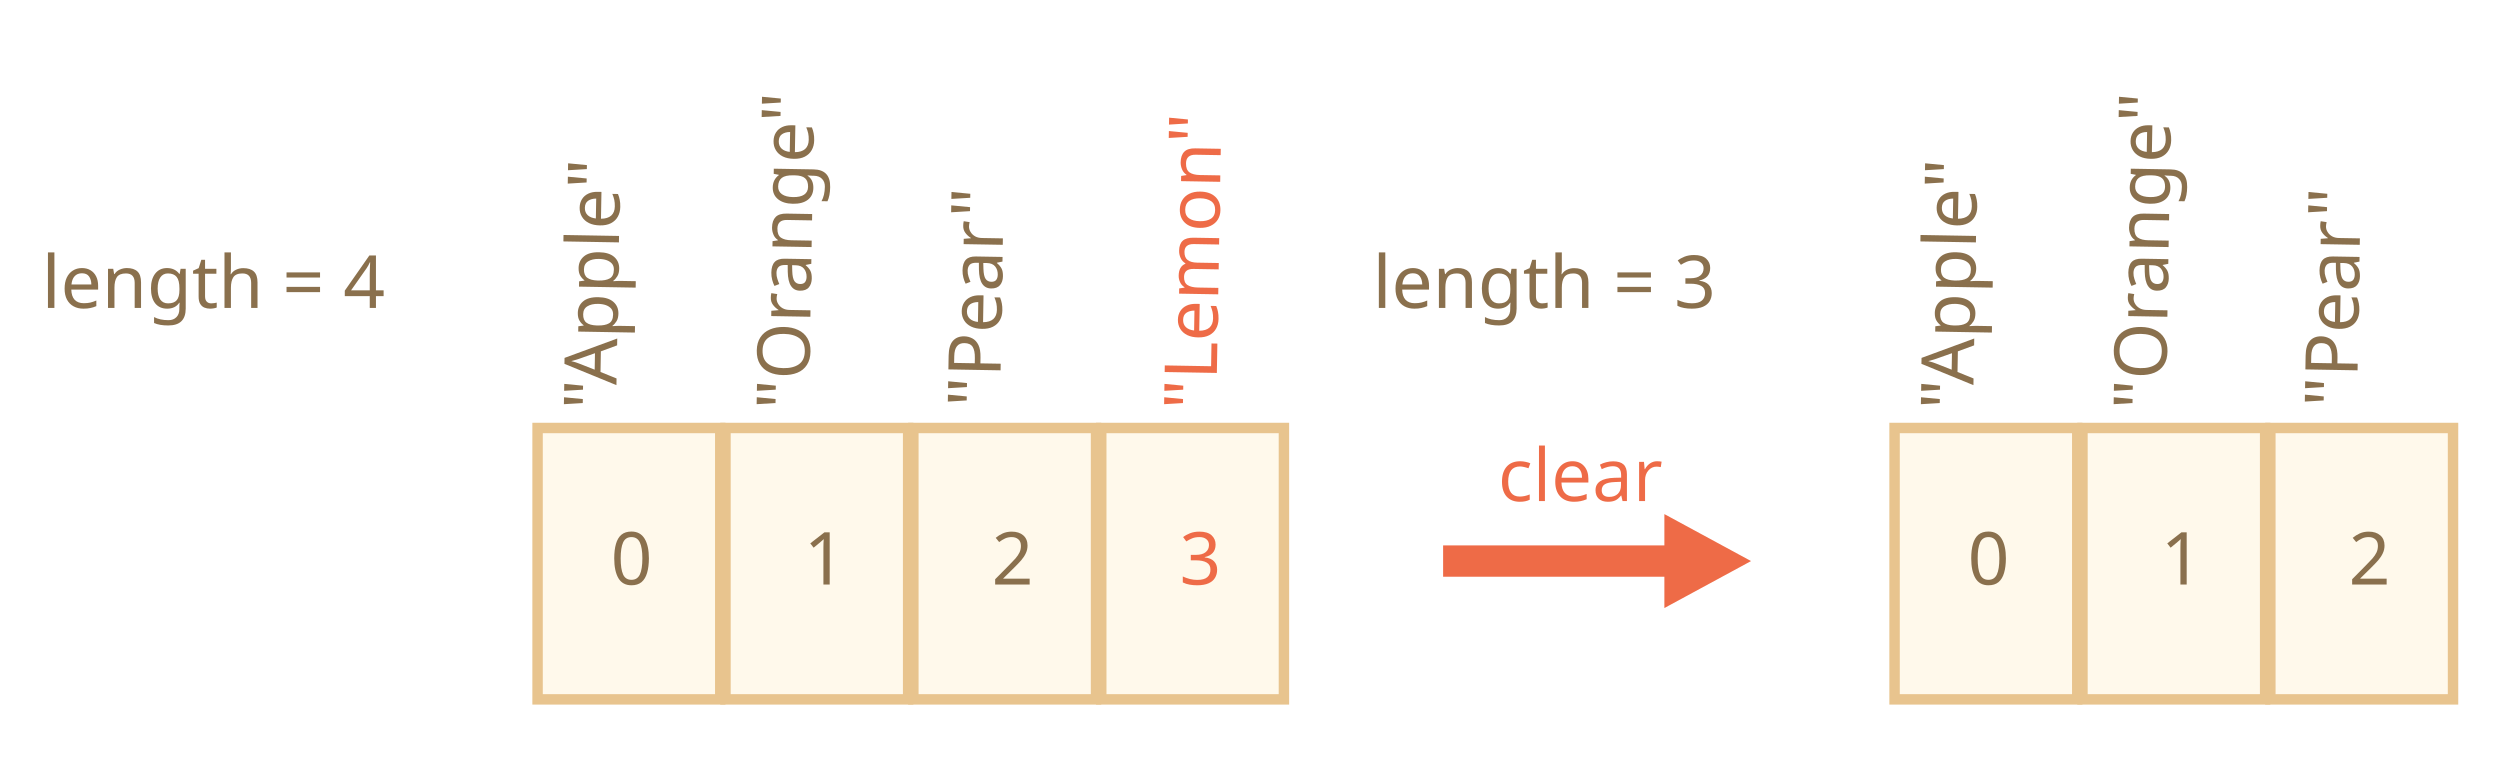
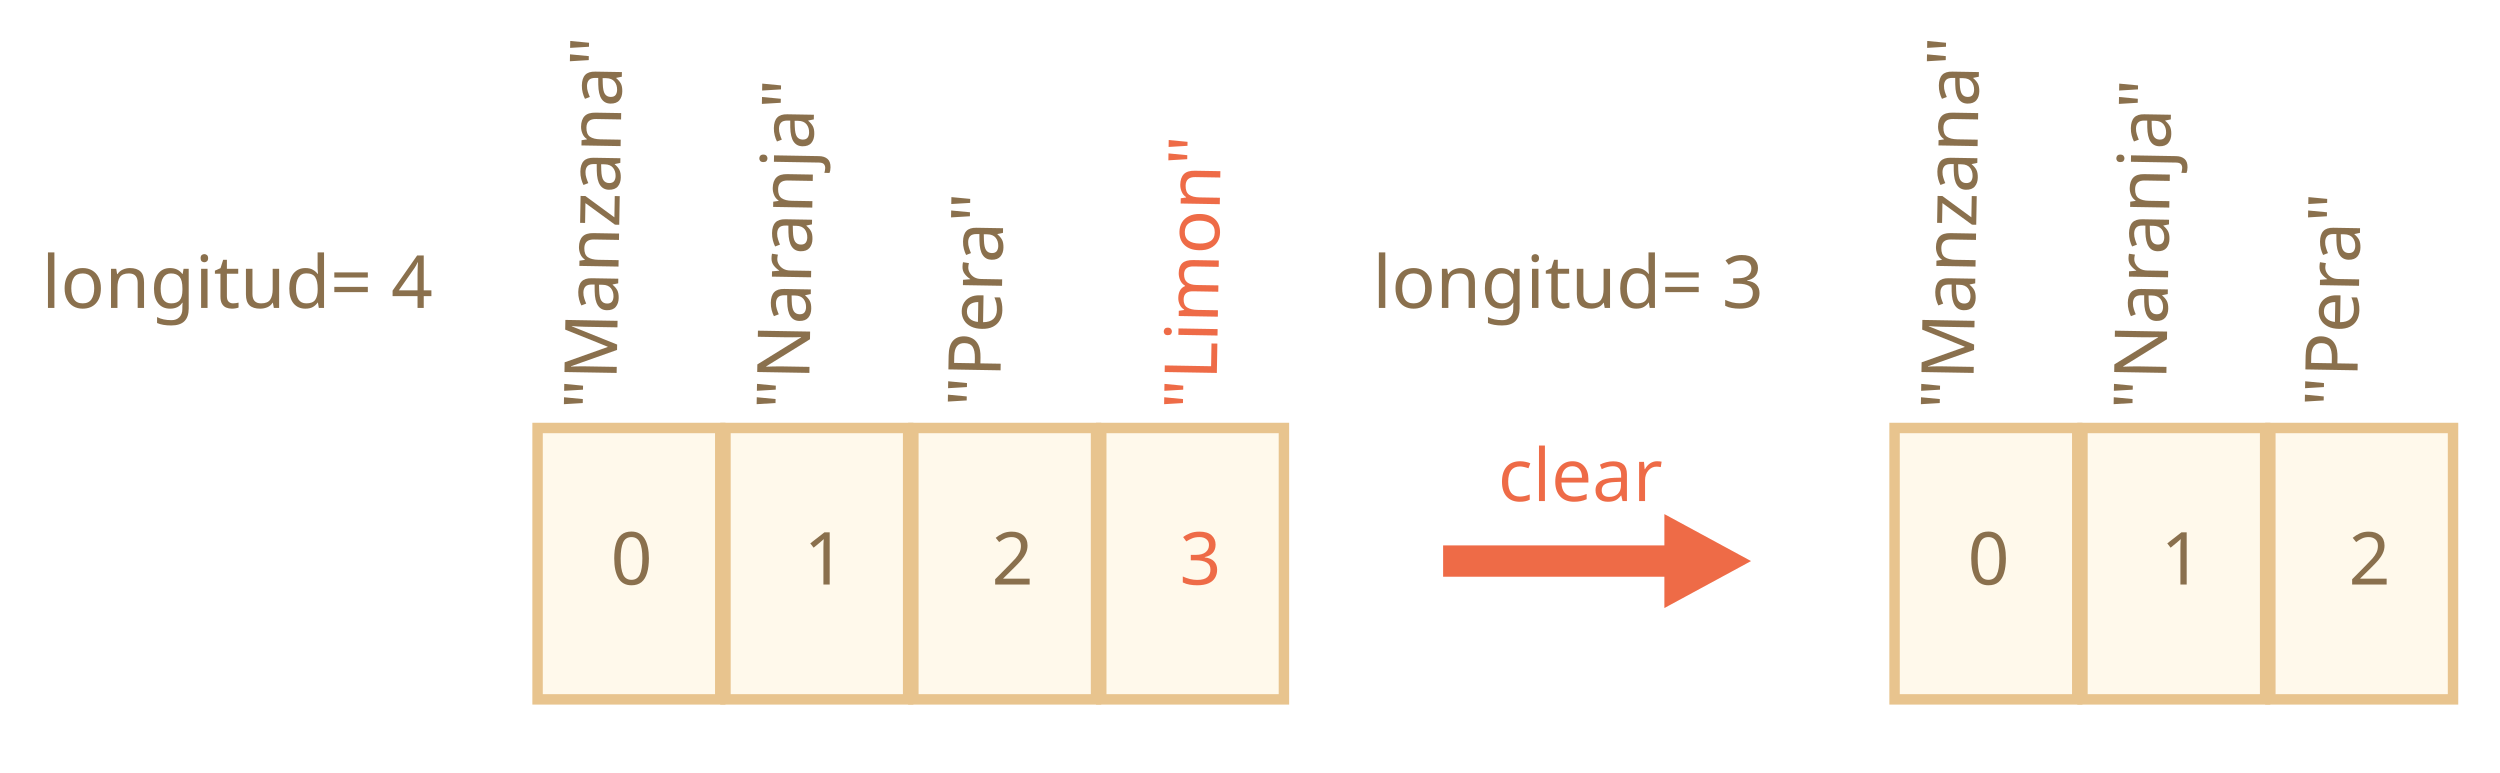
- <svg xmlns="http://www.w3.org/2000/svg" width="479px" height="148px" viewBox="0 0 479 148" version="1.1">
+ <svg xmlns="http://www.w3.org/2000/svg" width="479px" height="148px" viewBox="0 0 479 148" version="1.1" id="svg3476">
+   <defs id="defs3548" />
  <g id="array" stroke="none" stroke-width="1" fill="none" fill-rule="evenodd">
    <g id="array-pop.svg">
      <rect id="Rectangle-1" stroke="#E8C48E" stroke-width="2" fill="#FFF9EB" x="103" y="82" width="35" height="52" />
      <rect id="Rectangle-2" stroke="#E8C48E" stroke-width="2" fill="#FFF9EB" x="139" y="82" width="35" height="52" />
      <text id="0" font-family="PTMono-Regular, PT Mono" font-size="14" font-weight="normal" fill="#8A704D">
-         <tspan x="117" y="112">0</tspan>
+         <tspan x="117" y="112" id="tspan3487">0</tspan>
      </text>
      <text id="1" font-family="PTMono-Regular, PT Mono" font-size="14" font-weight="normal" fill="#8A704D">
-         <tspan x="154" y="112">1</tspan>
+         <tspan x="154" y="112" id="tspan3490">1</tspan>
      </text>
      <rect id="Rectangle-3" stroke="#E8C48E" stroke-width="2" fill="#FFF9EB" x="175" y="82" width="35" height="52" />
      <text id="2" font-family="PTMono-Regular, PT Mono" font-size="14" font-weight="normal" fill="#8A704D">
-         <tspan x="190" y="112">2</tspan>
+         <tspan x="190" y="112" id="tspan3494">2</tspan>
      </text>
      <rect id="Rectangle-4" stroke="#E8C48E" stroke-width="2" fill="#FFF9EB" x="211" y="82" width="35" height="52" />
      <text id="3" font-family="PTMono-Regular, PT Mono" font-size="14" font-weight="normal" fill="#EE6B47">
-         <tspan x="226" y="112">3</tspan>
+         <tspan x="226" y="112" id="tspan3498">3</tspan>
      </text>
-       <text id="&quot;Apple&quot;" transform="translate(114.0441, 48.94802) rotate(-89) translate(-114.0441, -48.94802) " font-family="PTMono-Regular, PT Mono" font-size="14" font-weight="normal" fill="#8A704D">
-         <tspan x="84.544" y="53.448">"Apple"</tspan>
+       <text id="&quot;Apple&quot;" transform="matrix(0.01745241,-0.9998477,0.9998477,0.01745241,63.11317,162.1205)" font-size="14" font-weight="normal" style="font-weight:normal;font-size:14px;font-family:PTMono-Regular, 'PT Mono';fill:#8a704d">
+         <tspan x="84.544" y="53.448" id="tspan3501">"Manzana"</tspan>
      </text>
-       <text id="&quot;Orange&quot;" transform="translate(151.0528, 44.4481) rotate(-89) translate(-151.0528, -44.4481) " font-family="PTMono-Regular, PT Mono" font-size="14" font-weight="normal" fill="#8A704D">
-         <tspan x="117.053" y="48.948">"Orange"</tspan>
+       <text id="&quot;Orange&quot;" transform="matrix(0.01745241,-0.9998477,0.9998477,0.01745241,103.9753,194.7022)" font-size="14" font-weight="normal" style="font-weight:normal;font-size:14px;font-family:PTMono-Regular, 'PT Mono';fill:#8a704d">
+         <tspan x="117.053" y="48.948" id="tspan3504">"Naranja"</tspan>
      </text>
-       <text id="&quot;Pear&quot;" transform="translate(187.5354, 52.44795) rotate(-89) translate(-187.5354, -52.44795) " font-family="PTMono-Regular, PT Mono" font-size="14" font-weight="normal" fill="#8A704D">
-         <tspan x="162.035" y="56.948">"Pear"</tspan>
+       <text id="&quot;Pear&quot;" transform="matrix(0.01745241,-0.9998477,0.9998477,0.01745241,131.8225,239.0394)" font-size="14" font-weight="normal" style="font-weight:normal;font-size:14px;font-family:PTMono-Regular, 'PT Mono';fill:#8a704d">
+         <tspan x="162.035" y="56.948" id="tspan3507">"Pera"</tspan>
      </text>
-       <text id="&quot;Lemon&quot;" transform="translate(229.0441, 48.94802) rotate(-89) translate(-229.0441, -48.94802) " font-family="PTMono-Regular, PT Mono" font-size="14" font-weight="normal" fill="#EE6B47">
-         <tspan x="199.544" y="53.448">"Lemon"</tspan>
+       <text id="&quot;Lemon&quot;" transform="matrix(0.01745241,-0.9998477,0.9998477,0.01745241,176.1062,277.103)" font-size="14" font-weight="normal" style="font-weight:normal;font-size:14px;font-family:PTMono-Regular, 'PT Mono';fill:#ee6b47">
+         <tspan x="199.544" y="53.448" id="tspan3510">"Limon"</tspan>
      </text>
-       <text id="length-=-4" font-family="PTMono-Regular, PT Mono" font-size="14" font-weight="normal" fill="#8A704D">
-         <tspan x="8" y="59">length = 4</tspan>
+       <text id="length-=-4" font-size="14" font-weight="normal" style="font-weight:normal;font-size:14px;font-family:PTMono-Regular, 'PT Mono';fill:#8a704d">
+         <tspan x="8" y="59" id="tspan3513">longitud= 4</tspan>
      </text>
      <polygon id="Shape" fill="#EE6B47" transform="translate(306, 107.5) rotate(-90) translate(-306, -107.5) " points="306 137 315 120.394 309 120.394 309 78 303 78 303 120.394 297 120.394" />
      <text id="clear" font-family="OpenSans-Regular, Open Sans" font-size="14" font-weight="normal" fill="#EE6B47">
-         <tspan x="287" y="96">clear</tspan>
+         <tspan x="287" y="96" id="tspan3517">clear</tspan>
      </text>
      <rect id="Rectangle-7" stroke="#E8C48E" stroke-width="2" fill="#FFF9EB" x="363" y="82" width="35" height="52" />
      <rect id="Rectangle-5" stroke="#E8C48E" stroke-width="2" fill="#FFF9EB" x="399" y="82" width="35" height="52" />
      <text id="-1" font-family="PTMono-Regular, PT Mono" font-size="14" font-weight="normal" fill="#8A704D">
-         <tspan x="377" y="112">0</tspan>
+         <tspan x="377" y="112" id="tspan3522">0</tspan>
      </text>
      <text id="-2" font-family="PTMono-Regular, PT Mono" font-size="14" font-weight="normal" fill="#8A704D">
-         <tspan x="414" y="112">1</tspan>
+         <tspan x="414" y="112" id="tspan3525">1</tspan>
      </text>
      <rect id="Rectangle-6" stroke="#E8C48E" stroke-width="2" fill="#FFF9EB" x="435" y="82" width="35" height="52" />
      <text id="-3" font-family="PTMono-Regular, PT Mono" font-size="14" font-weight="normal" fill="#8A704D">
-         <tspan x="450" y="112">2</tspan>
+         <tspan x="450" y="112" id="tspan3529">2</tspan>
      </text>
-       <text id="&quot;Apple&quot;" transform="translate(374.0441, 48.94802) rotate(-89) translate(-374.0441, -48.94802) " font-family="PTMono-Regular, PT Mono" font-size="14" font-weight="normal" fill="#8A704D">
-         <tspan x="344.544" y="53.448">"Apple"</tspan>
+       <text id="text3531" transform="matrix(0.01745241,-0.9998477,0.9998477,0.01745241,318.5756,422.0809)" font-size="14" font-weight="normal" style="font-weight:normal;font-size:14px;font-family:PTMono-Regular, 'PT Mono';fill:#8a704d">
+         <tspan x="344.544" y="53.448" id="tspan3533">"Manzana"</tspan>
      </text>
-       <text id="&quot;Orange&quot;" transform="translate(411.0528, 44.4481) rotate(-89) translate(-411.0528, -44.4481) " font-family="PTMono-Regular, PT Mono" font-size="14" font-weight="normal" fill="#8A704D">
-         <tspan x="377.053" y="48.948">"Orange"</tspan>
+       <text id="text3535" transform="matrix(0.01745241,-0.9998477,0.9998477,0.01745241,359.4376,454.6626)" font-size="14" font-weight="normal" style="font-weight:normal;font-size:14px;font-family:PTMono-Regular, 'PT Mono';fill:#8a704d">
+         <tspan x="377.053" y="48.948" id="tspan3537">"Naranja"</tspan>
      </text>
-       <text id="&quot;Pear&quot;" transform="translate(447.5354, 52.44795) rotate(-89) translate(-447.5354, -52.44795) " font-family="PTMono-Regular, PT Mono" font-size="14" font-weight="normal" fill="#8A704D">
-         <tspan x="422.035" y="56.948">"Pear"</tspan>
+       <text id="text3539" transform="matrix(0.01745241,-0.9998477,0.9998477,0.01745241,387.2848,498.9998)" font-size="14" font-weight="normal" style="font-weight:normal;font-size:14px;font-family:PTMono-Regular, 'PT Mono';fill:#8a704d">
+         <tspan x="422.035" y="56.948" id="tspan3541">"Pera"</tspan>
      </text>
-       <text id="length-=-3" font-family="PTMono-Regular, PT Mono" font-size="14" font-weight="normal" fill="#8A704D">
-         <tspan x="263" y="59">length = 3</tspan>
+       <text id="length-=-3" font-size="14" font-weight="normal" style="font-weight:normal;font-size:14px;font-family:PTMono-Regular, 'PT Mono';fill:#8a704d">
+         <tspan x="263" y="59" id="tspan3544">longitud= 3</tspan>
      </text>
    </g>
  </g>
</svg>
